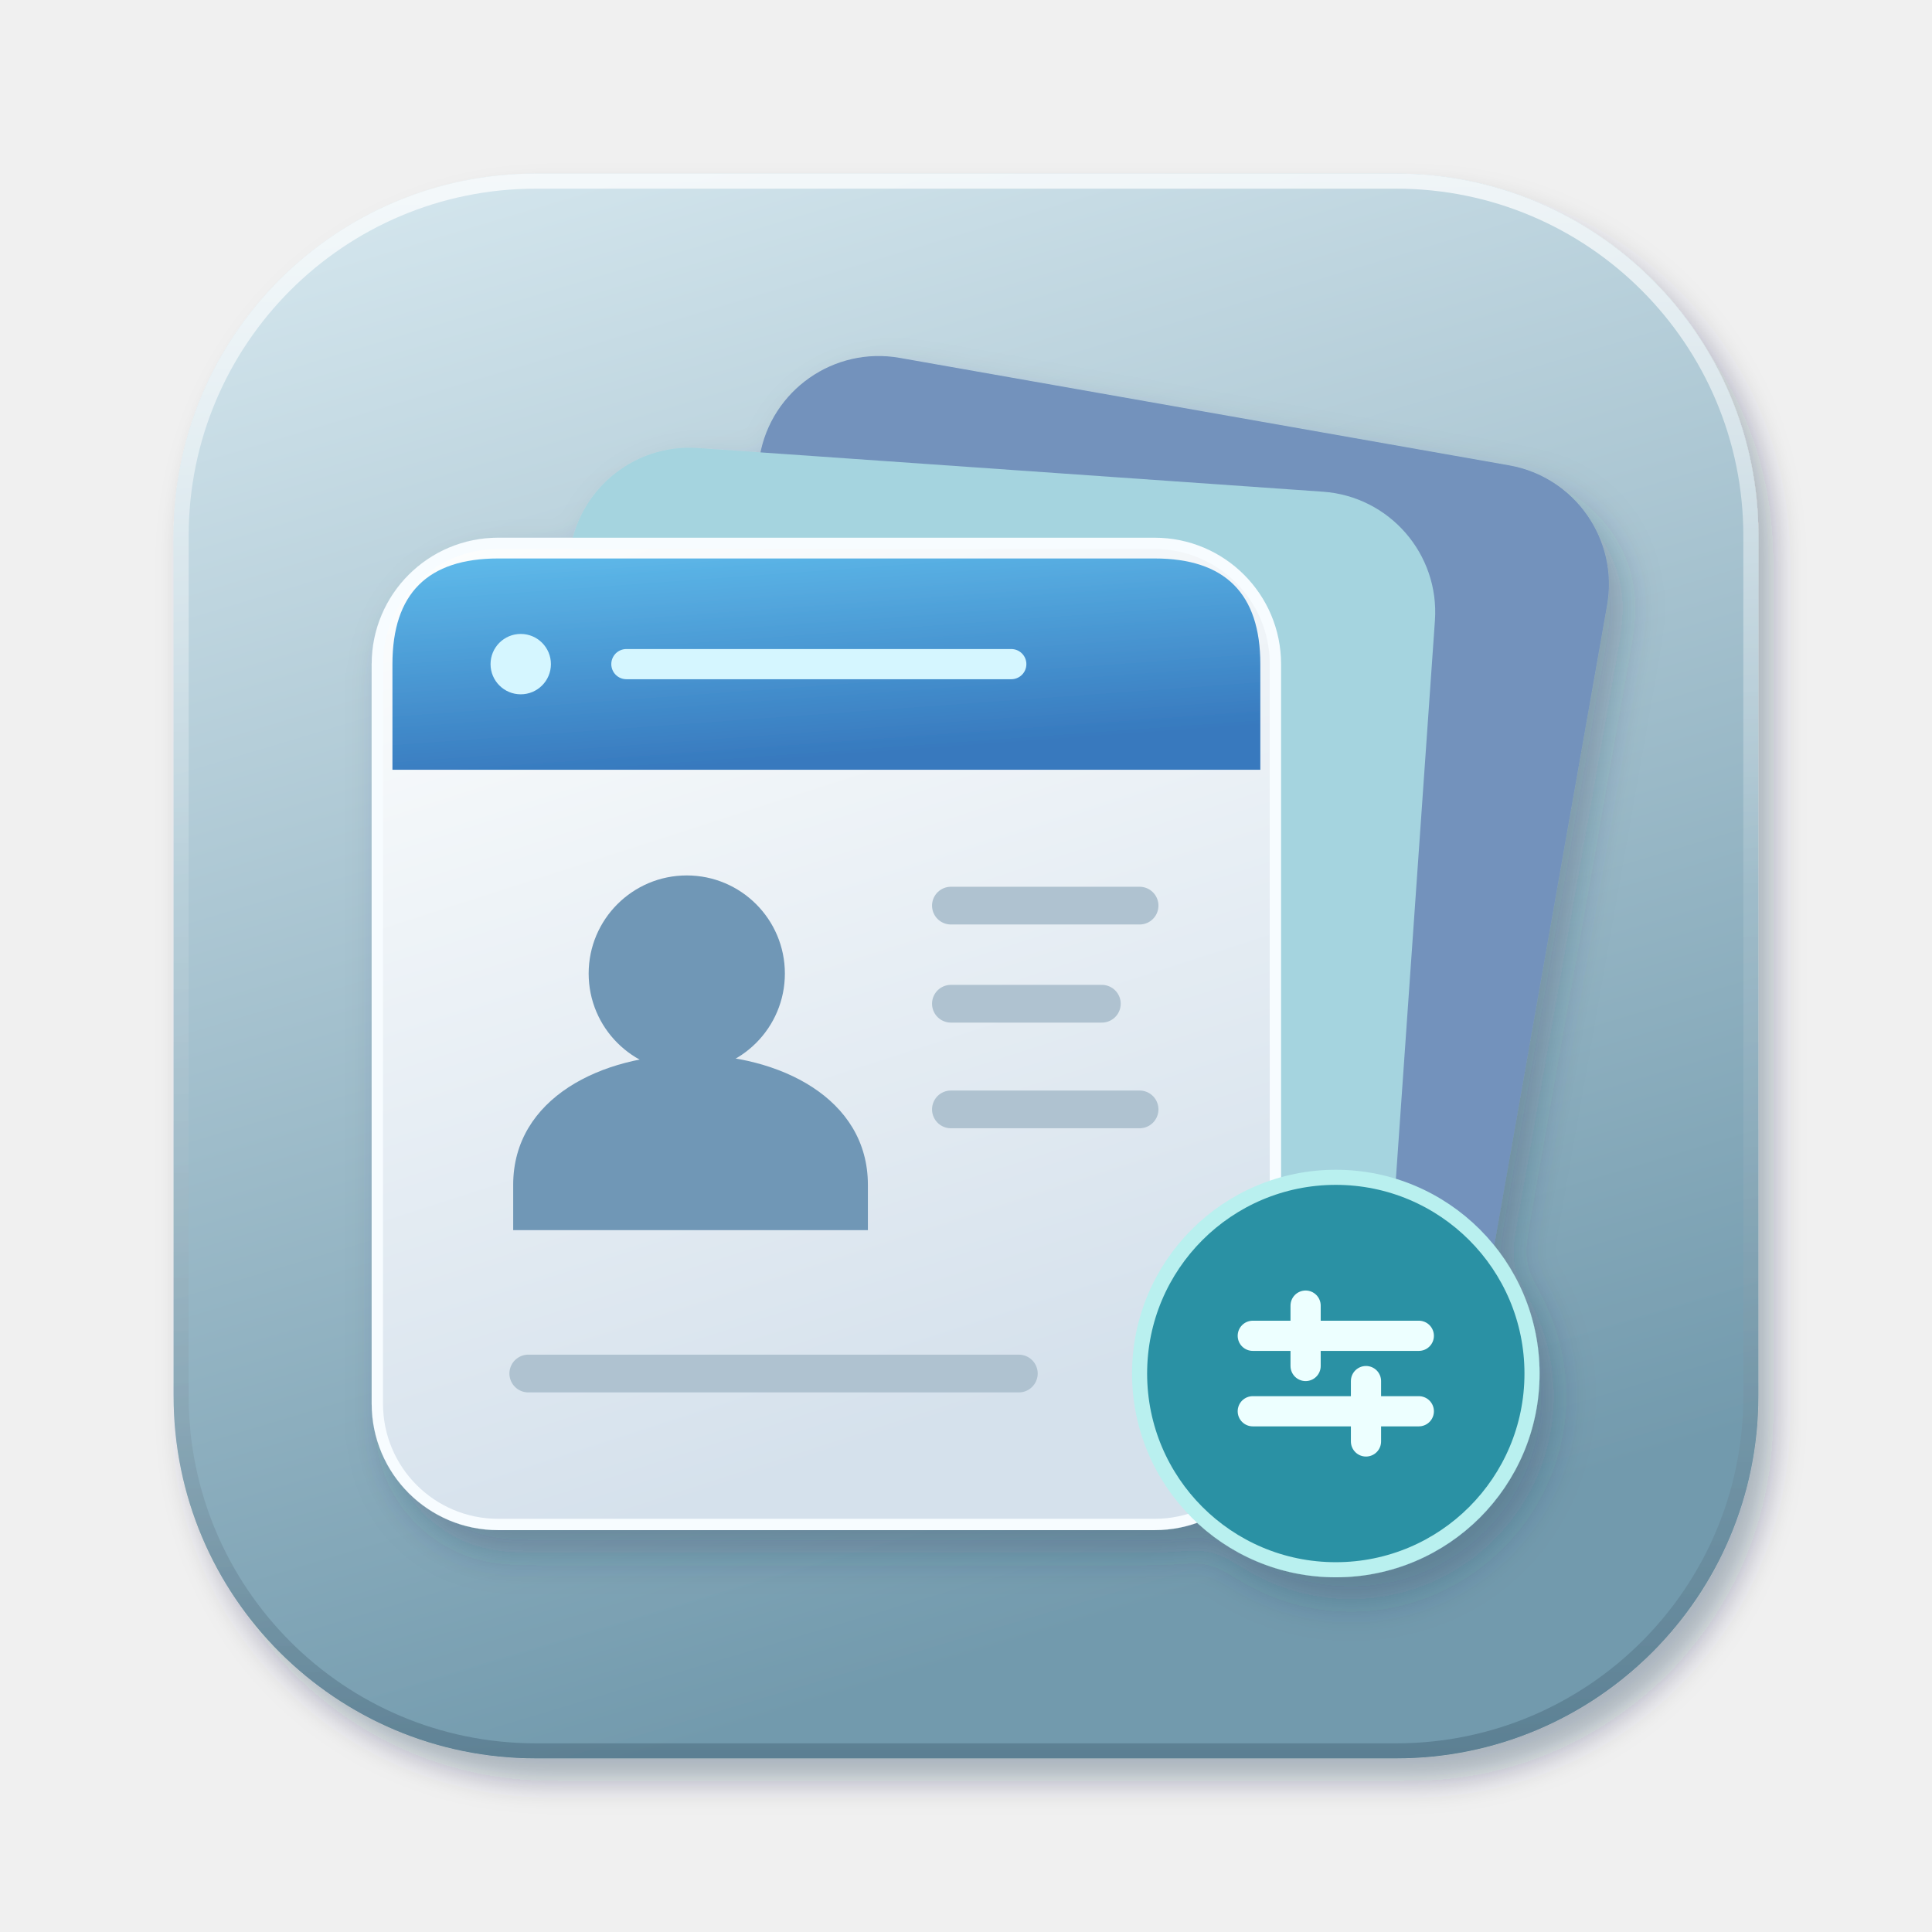
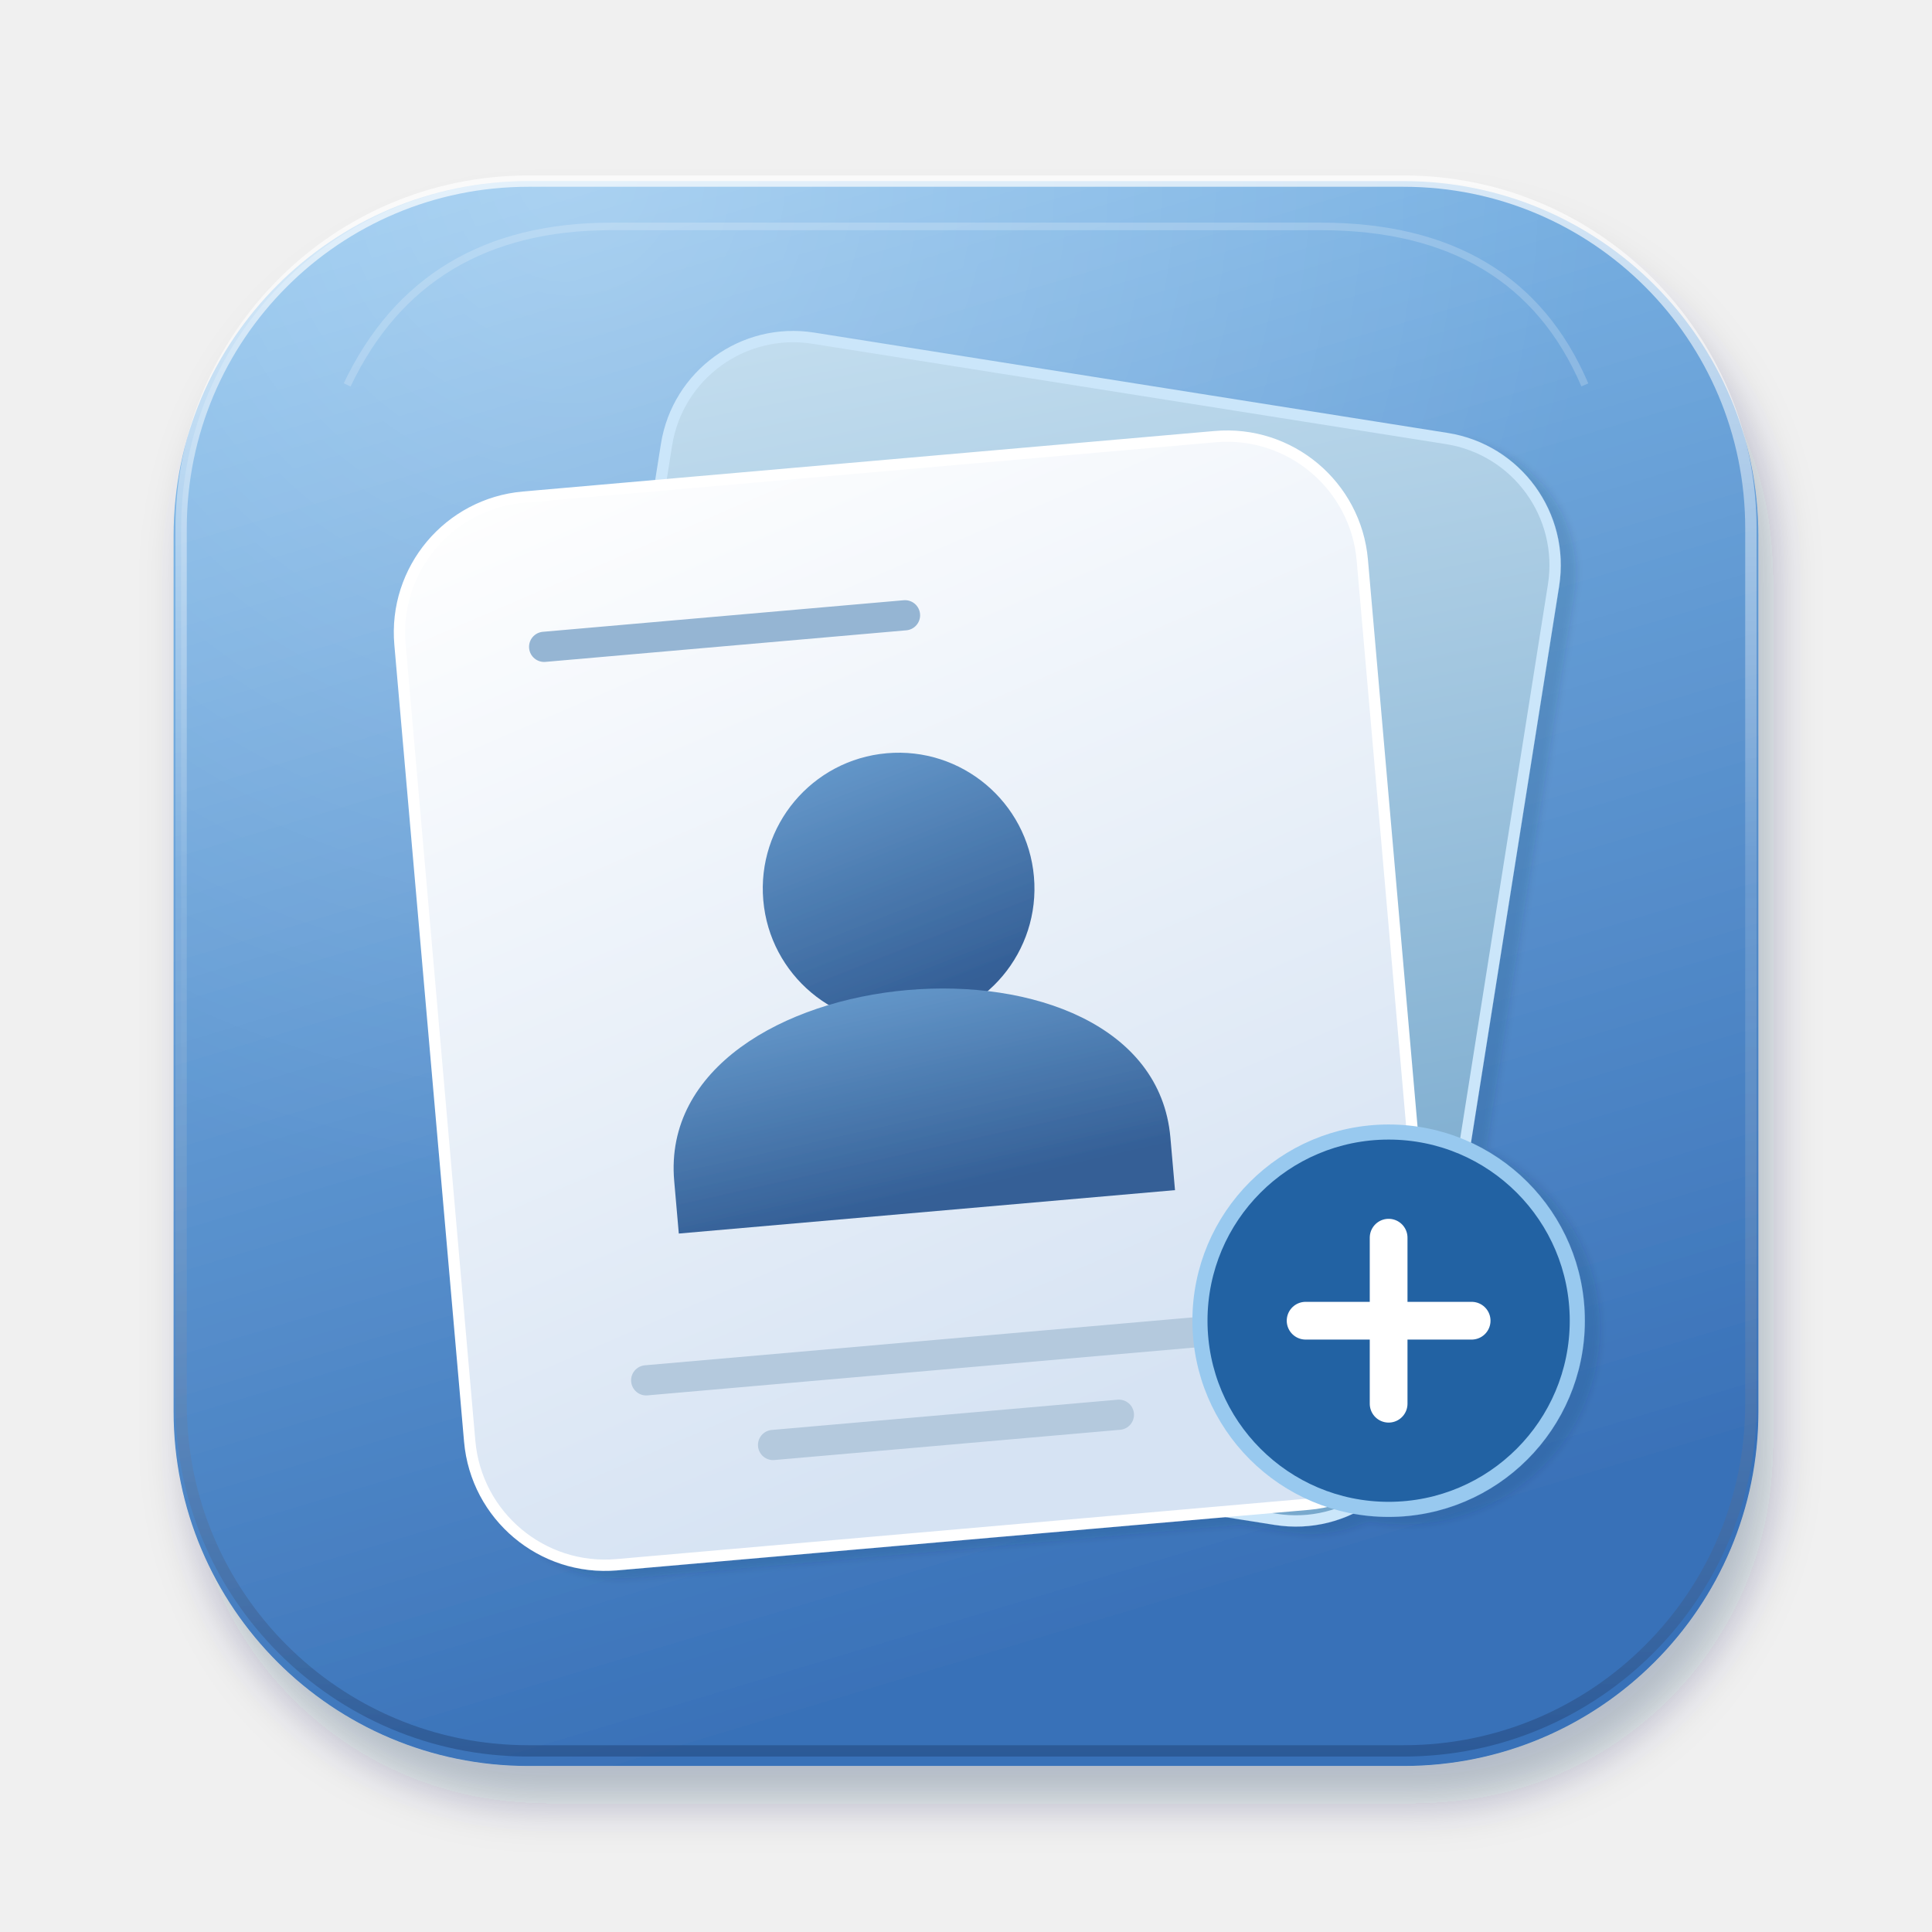
<svg xmlns="http://www.w3.org/2000/svg" width="512" height="512" viewBox="0 0 256 256">
  <defs>
    <linearGradient id="tile" x1="0" y1="0" x2=".3" y2="1">
-       <stop stop-color="#d8e9f0" />
-       <stop offset="1" stop-color="#729aad" />
+       <stop stop-color="#8cc4ef" />
+       <stop offset="1" stop-color="#3971b8" />
    </linearGradient>
-     <linearGradient id="accountCard" x1="0" y1="0" x2=".3" y2="1">
-       <stop stop-color="#fdfefe" />
-       <stop offset="1" stop-color="#d5e1ec" />
+     <linearGradient id="idcard" x1="0" y1="0" x2=".3" y2="1">
+       <stop stop-color="#ffffff" />
+       <stop offset="1" stop-color="#d6e3f3" />
    </linearGradient>
-     <linearGradient id="accountAccent" x1="0" y1="0" x2=".3" y2="1">
-       <stop stop-color="#5fbbeb" />
-       <stop offset="1" stop-color="#3779be" />
+     <linearGradient id="portrait" x1="0" y1="0" x2=".3" y2="1">
+       <stop stop-color="#699dcf" />
+       <stop offset="1" stop-color="#345f96" />
    </linearGradient>
+     <linearGradient id="edge" x1="0" y1="0" x2=".3" y2="1">
+       <stop stop-color="#c4deef" />
+       <stop offset="1" stop-color="#78a9cd" />
+     </linearGradient>
+     <radialGradient id="light" cx=".25" cy="0" r="1">
+       <stop stop-color="white" stop-opacity=".3" />
+       <stop offset=".65" stop-color="white" stop-opacity="0" />
+     </radialGradient>
    <linearGradient id="rim" x2="0" y2="1">
-       <stop stop-color="white" stop-opacity=".75" />
-       <stop offset=".45" stop-color="white" stop-opacity=".12" />
-       <stop offset="1" stop-color="#183044" stop-opacity=".25" />
+       <stop stop-color="white" stop-opacity=".7" />
+       <stop offset=".45" stop-color="white" stop-opacity=".13" />
+       <stop offset="1" stop-color="#142c57" stop-opacity=".35" />
    </linearGradient>
-     <filter id="drop" x="-.2" y="-.2" width="1.4" height="1.5">
-       <feDropShadow dy="3" stdDeviation="2" flood-color="#12273e" flood-opacity=".3" />
+     <filter id="drop" x="-.3" y="-.2" width="1.6" height="1.6">
+       <feDropShadow dy="5" stdDeviation="3" flood-color="#102a4e" flood-opacity=".26" />
    </filter>
    <filter id="object" x="-.3" y="-.3" width="1.6" height="1.7">
-       <feDropShadow dy="3" stdDeviation="2.5" flood-color="#19324e" flood-opacity=".25" />
+       <feDropShadow dy="5" stdDeviation="3" flood-color="#123660" flood-opacity=".26" />
+       <feDropShadow dy="1" stdDeviation=".5" flood-color="#172e4a" flood-opacity=".12" />
    </filter>
  </defs>
-   <rect x="23" y="23" width="210" height="210" rx="48" fill="url(#tile)" filter="url(#drop)" />
-   <rect x="24" y="24" width="208" height="208" rx="47" fill="none" stroke="url(#rim)" stroke-width="2" />
+   <rect x="23" y="24" width="210" height="210" rx="47" fill="url(#tile)" filter="url(#drop)" />
+   <rect x="24" y="24" width="208" height="208" rx="46" fill="url(#light)" stroke="url(#rim)" stroke-width="1.5" />
+   <path d="M46 51Q56 30 81 30h94q26 0 35 21" fill="none" stroke="white" stroke-width="1" stroke-opacity=".2" />
  <g filter="url(#object)">
-     <rect x="91" y="53" width="114" height="132" rx="16" fill="#7392bc" transform="rotate(10 145 120)" />
-     <rect x="72" y="62" width="115" height="131" rx="16" fill="#a5d4df" transform="rotate(4 128 125)" />
-     <rect x="50" y="72" width="119" height="130" rx="16" fill="url(#accountCard)" stroke="#f7fcff" stroke-width="1.5" />
-     <path d="M66 74h87q14 0 14 14v14H52V88q0-14 14-14Z" fill="url(#accountAccent)" />
-     <circle cx="69" cy="88" r="4" fill="#d5f6ff" />
-     <path d="M83 88h51" stroke="#d5f6ff" stroke-width="4" stroke-linecap="round" />
-     <circle cx="91" cy="129" r="13" fill="#7097b6" />
-     <path d="M68 163v-6c0-23 47-23 47 0v6Z" fill="#7097b6" />
-     <path d="M126 120h25M126 133h20M126 147h25M70 182h65" stroke="#afc2d0" stroke-width="5" stroke-linecap="round" />
-     <circle cx="177" cy="182" r="26" fill="#2c91a4" stroke="#b9f0ef" stroke-width="2" />
-     <path d="M166 177h22m-22 10h22M173 173v8M181 183v8" stroke="#edffff" stroke-width="4" stroke-linecap="round" />
+     <rect x="78" y="49" width="119" height="145" rx="17" transform="rotate(9 128 128)" fill="url(#edge)" stroke="#cbe6fa" stroke-width="1.5" />
+     <rect x="57" y="61" width="128" height="142" rx="18" transform="rotate(-5 128 128)" fill="url(#idcard)" stroke="#fff" stroke-width="1.5" />
+     <g transform="rotate(-5 128 128)">
+       <path d="M76 81h48" stroke="#95b5d3" stroke-width="4" stroke-linecap="round" />
+       <circle cx="120" cy="117" r="18" fill="url(#portrait)" />
+       <path d="M87 160v-7c0-30 66-30 66 0v7Z" fill="url(#portrait)" />
+       <path d="M81 179h78M97 189h46" stroke="#b4c9dd" stroke-width="4" stroke-linecap="round" />
+     </g>
+     <circle cx="184" cy="175" r="25" fill="#2462a3" stroke="#98c9ef" stroke-width="2" />
+     <path d="M173 175h22m-11-11v22" stroke="#fff" stroke-width="5" stroke-linecap="round" />
  </g>
</svg>
